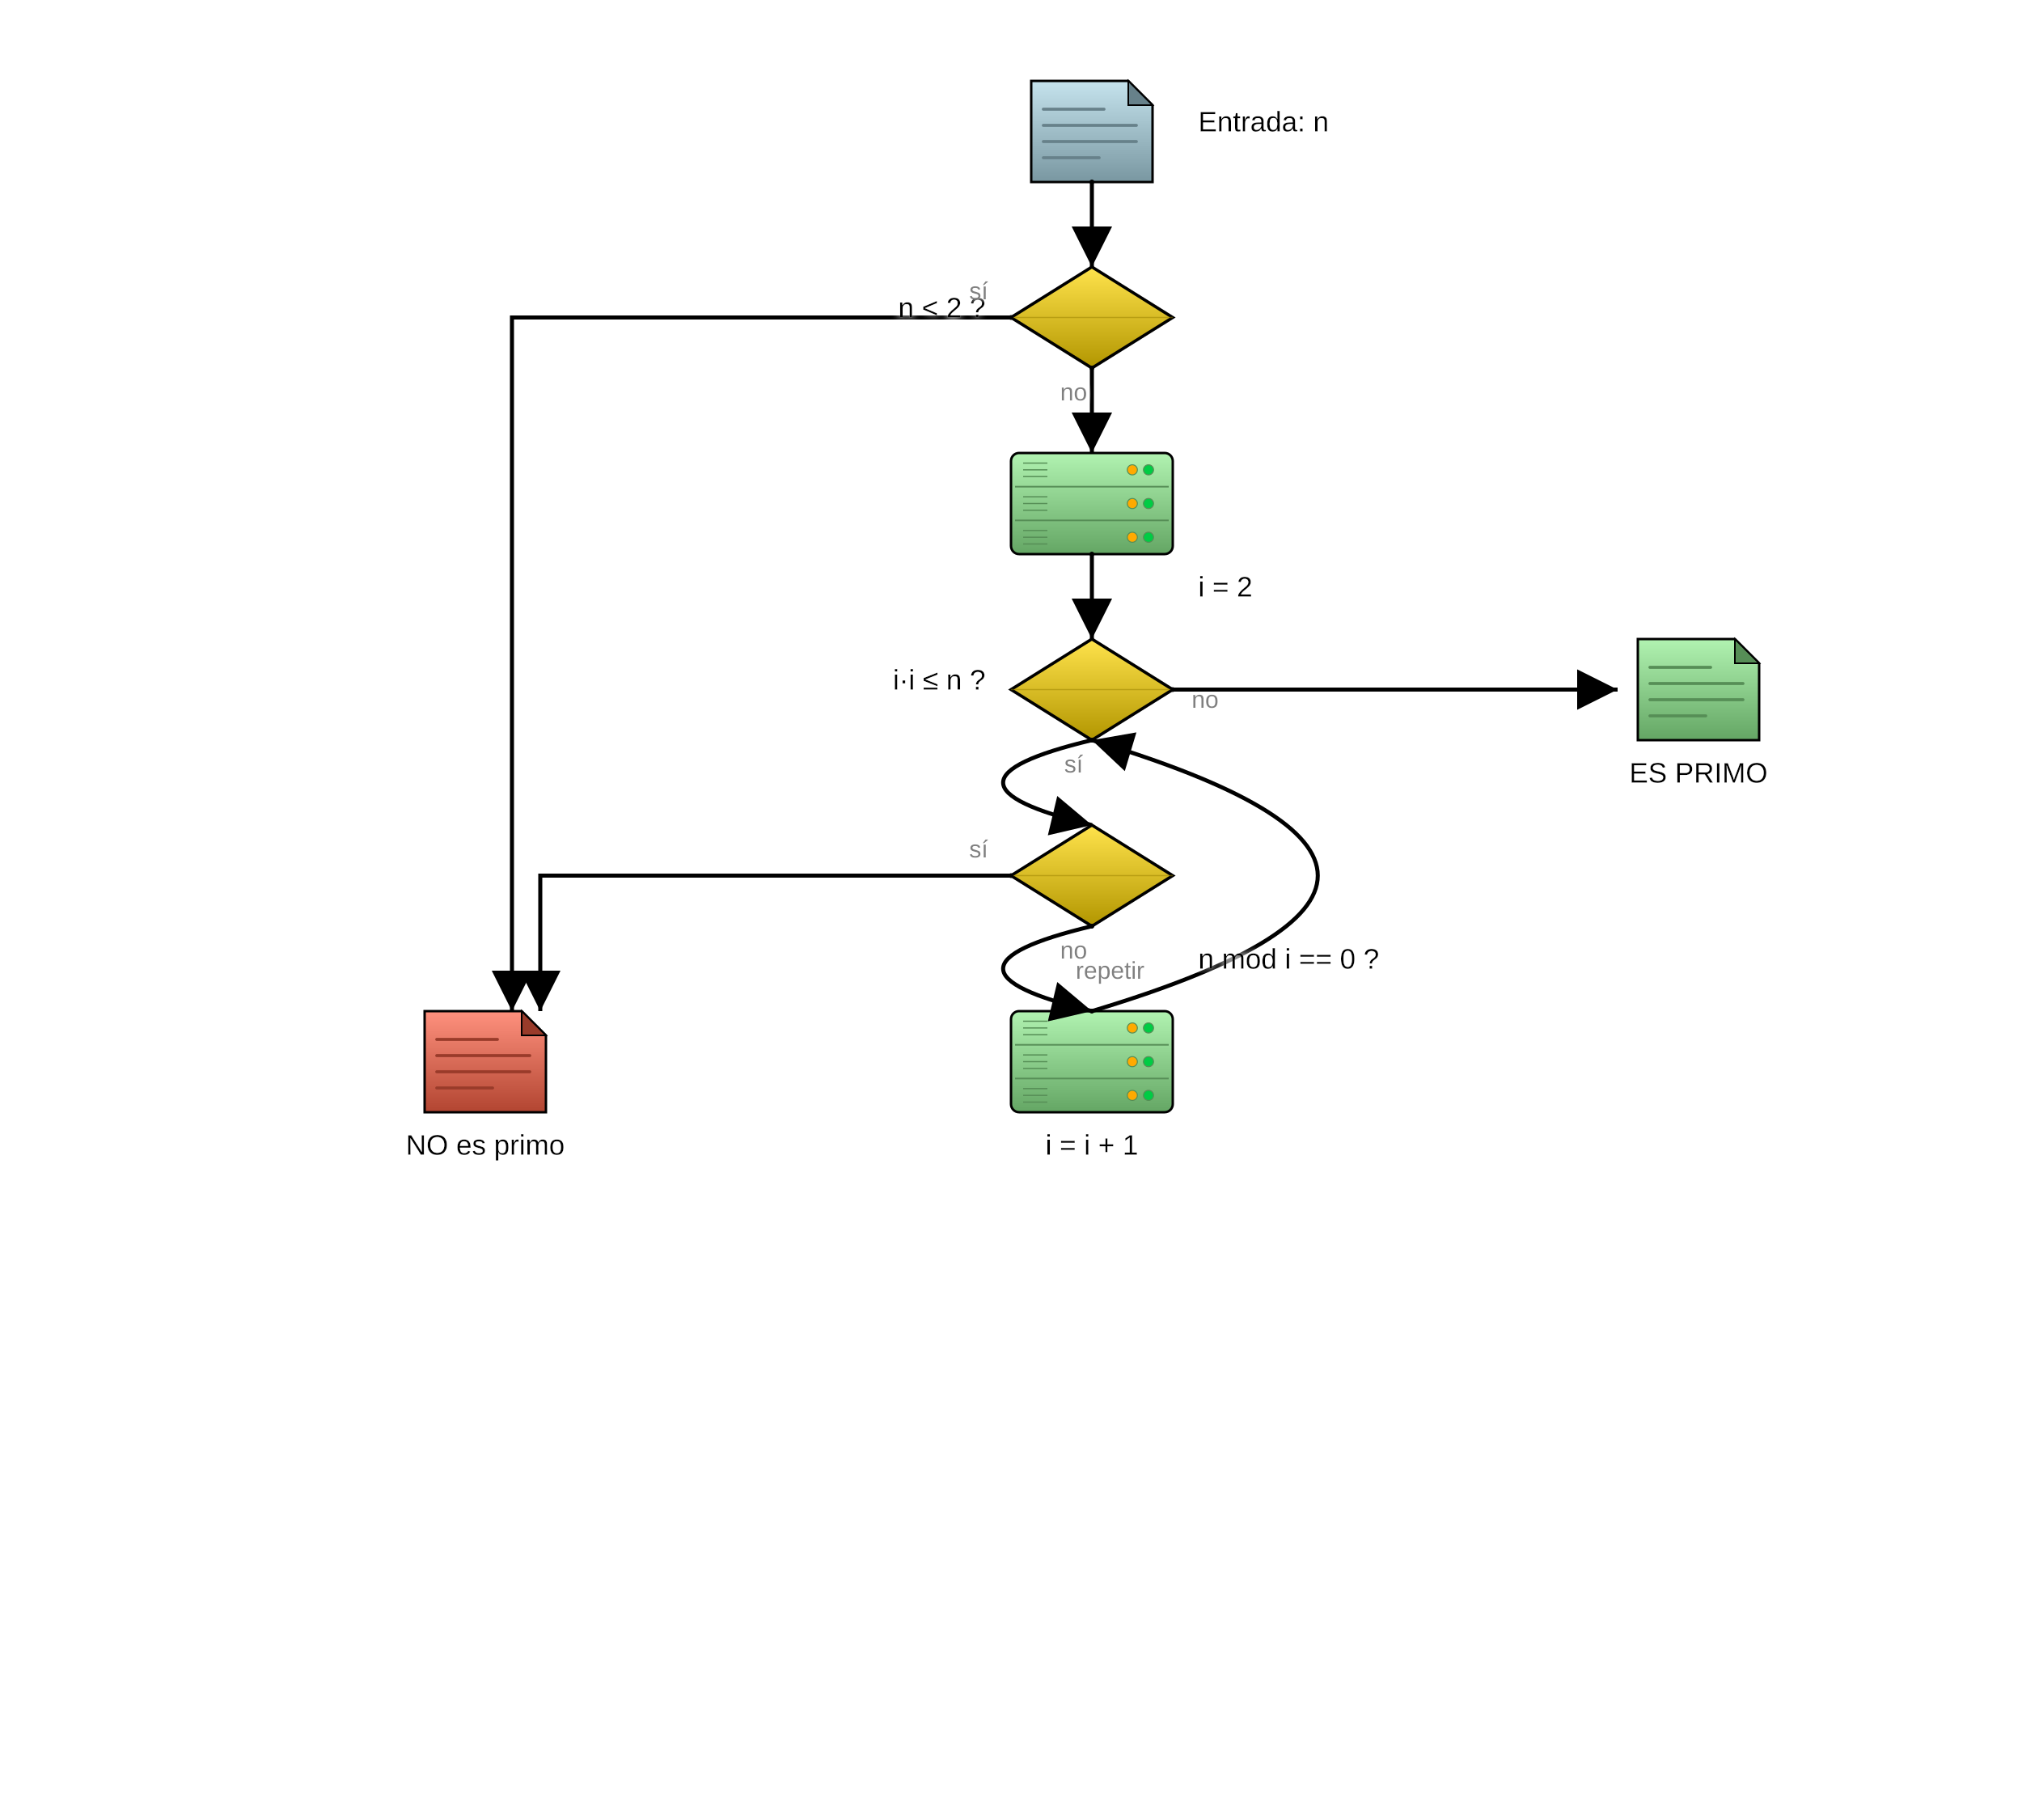
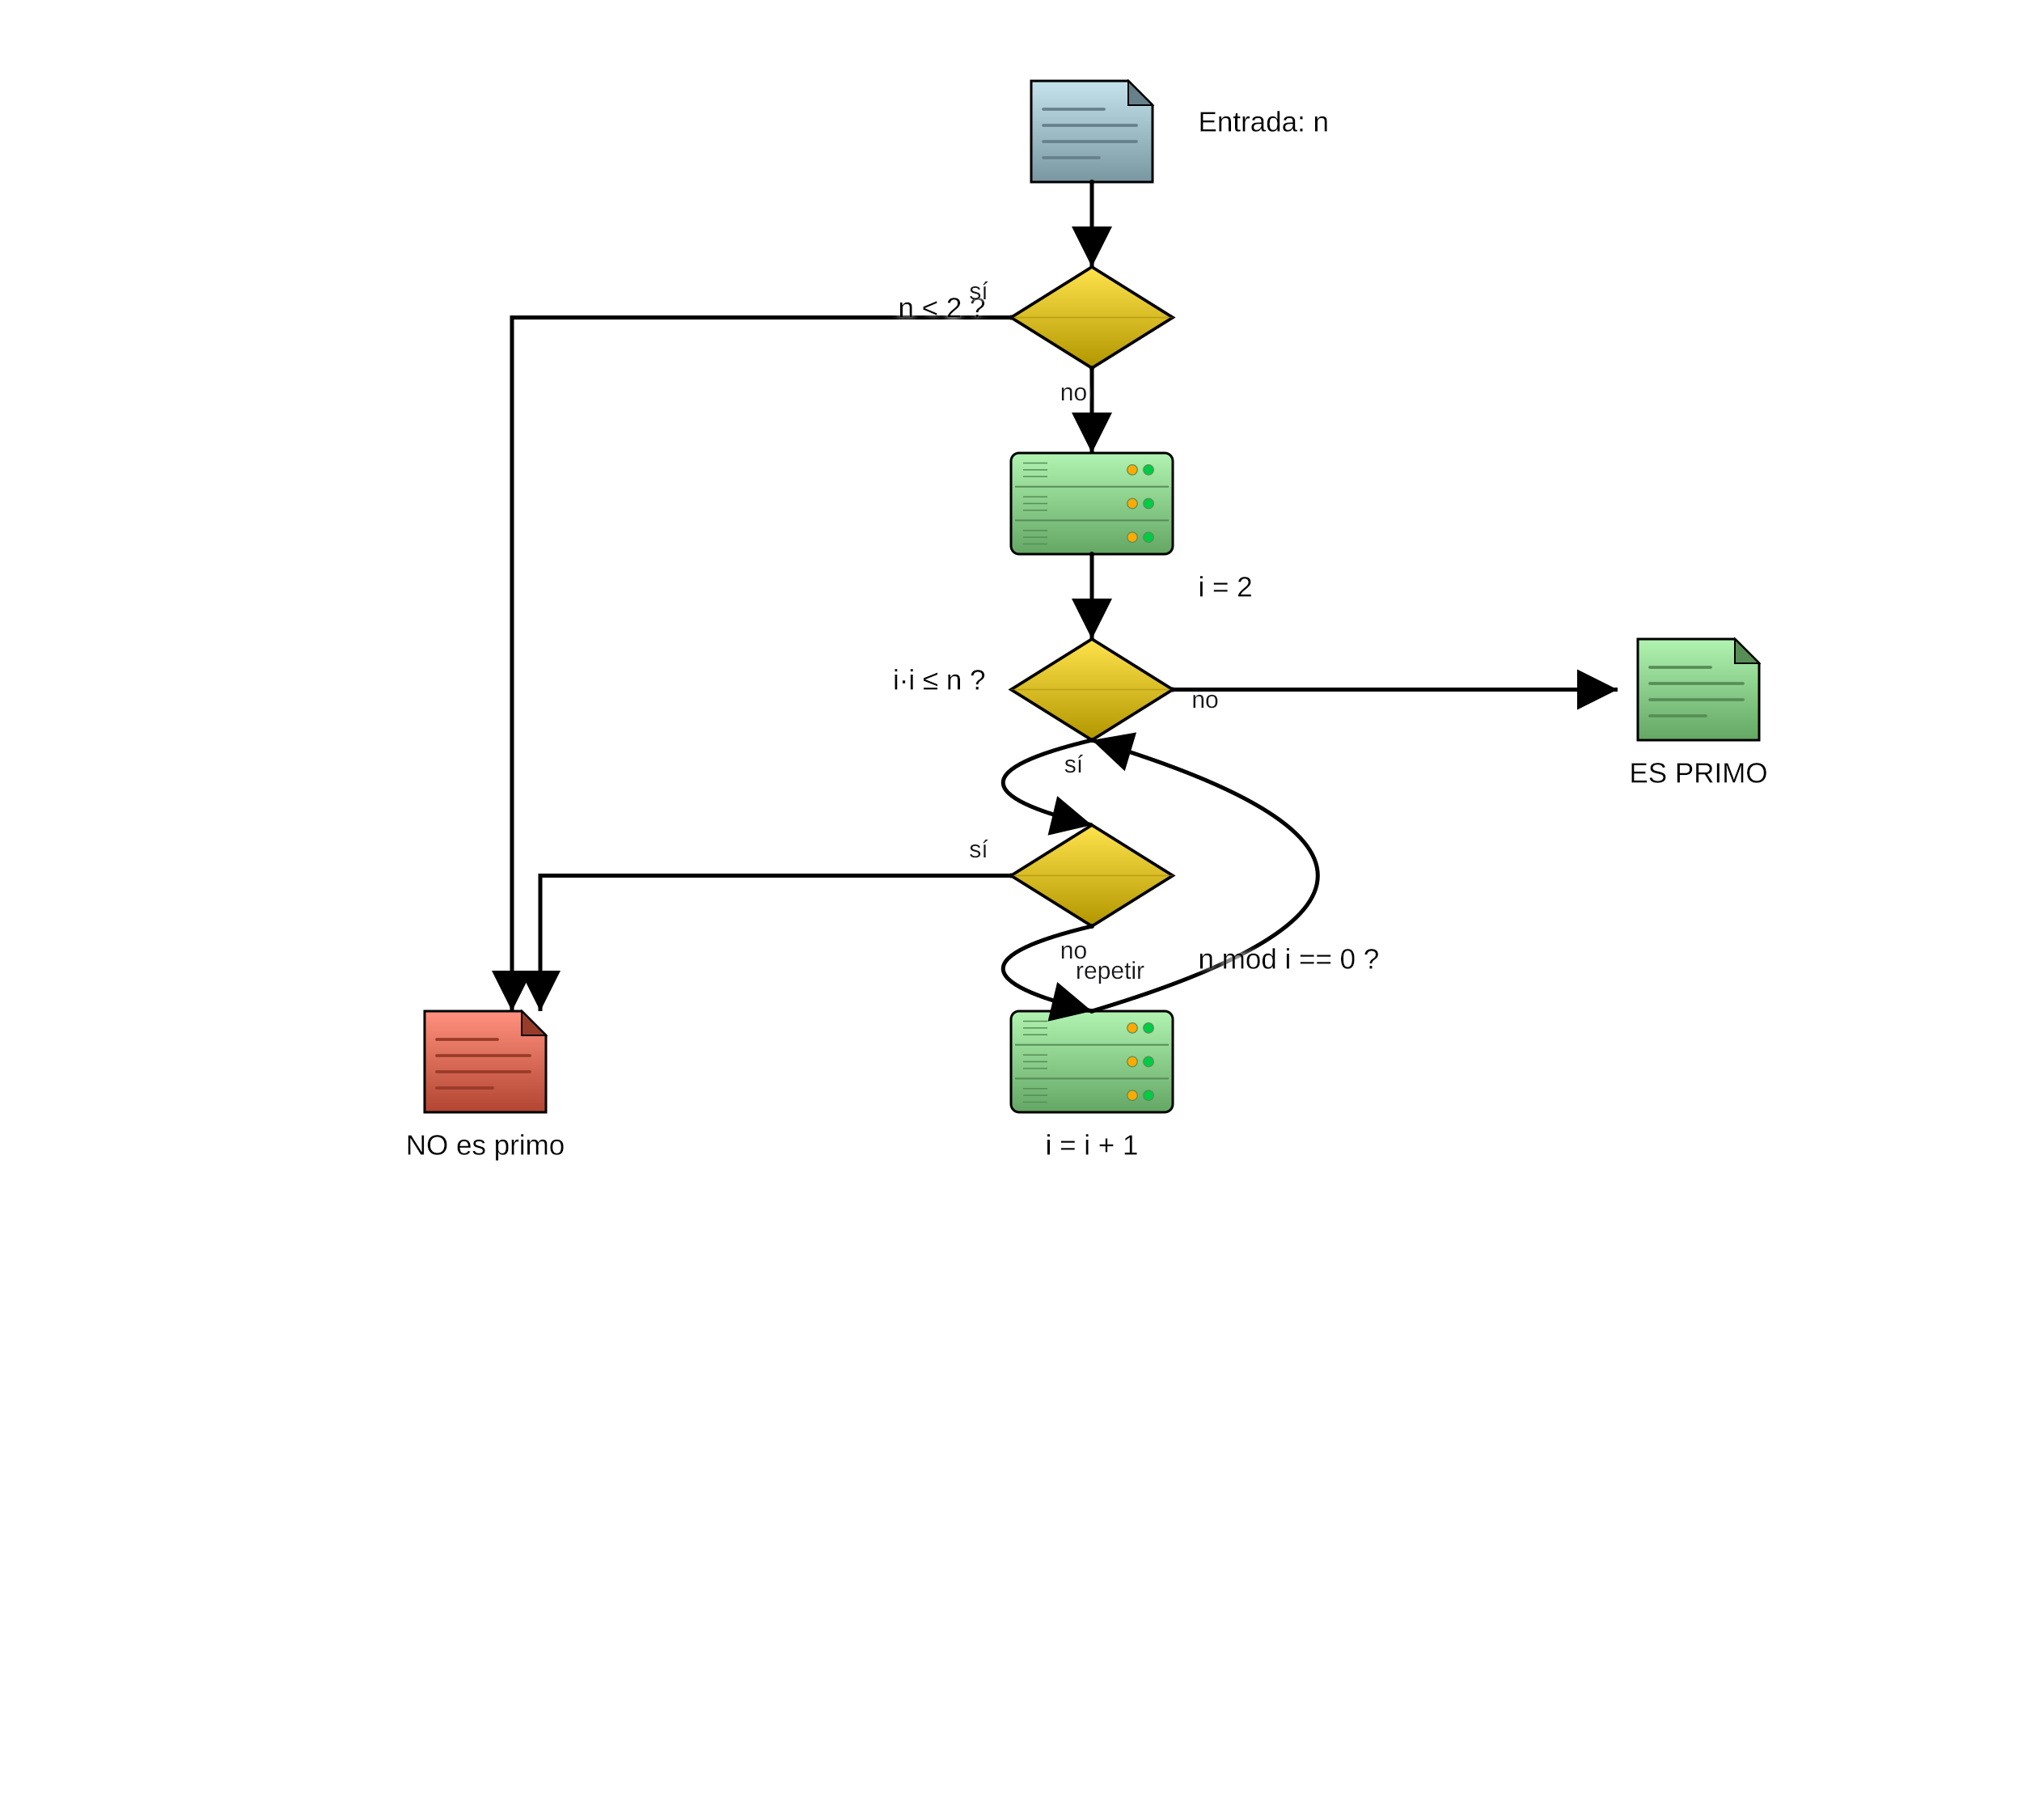
<svg xmlns="http://www.w3.org/2000/svg" baseProfile="full" height="900" version="1.1" viewBox="0,0,1000,900" width="1000">
  <defs>
    <filter height="140%" id="text-glow" width="140%" x="-20%" y="-20%">
      <feGaussianBlur in="SourceGraphic" result="blur" stdDeviation="2" />
      <feFlood flood-color="white" flood-opacity="1" result="color" />
      <feComposite in="color" in2="blur" operator="in" result="shadow" />
      <feMerge>
        <feMergeNode in="shadow" />
        <feMergeNode in="shadow" />
        <feMergeNode in="SourceGraphic" />
      </feMerge>
    </filter>
    <marker id="arrow-end" markerHeight="10" markerWidth="10" orient="auto" refX="10" refY="5">
      <path d="M 0 0 L 10 5 L 0 10 z" fill="black" />
    </marker>
    <marker id="arrow-start" markerHeight="10" markerWidth="10" orient="auto" refX="0" refY="5">
      <path d="M 10 0 L 0 5 L 10 10 z" fill="black" />
    </marker>
    <marker id="circle-start" markerHeight="2.4" markerUnits="userSpaceOnUse" markerWidth="2.4" orient="auto" refX="1.2" refY="1.2">
      <circle cx="1.2" cy="1.2" fill="black" r="1.2" />
    </marker>
    <marker id="circle-end" markerHeight="2.4" markerUnits="userSpaceOnUse" markerWidth="2.4" orient="auto" refX="1.2" refY="1.2">
      <circle cx="1.2" cy="1.2" fill="black" r="1.2" />
    </marker>
    <linearGradient id="gradient-start" x1="0%" x2="0%" y1="0%" y2="100%">
      <stop offset="0%" stop-color="#c5e3ed" />
      <stop offset="100%" stop-color="#7997a1" />
    </linearGradient>
    <linearGradient id="gradient-lt2" x1="0%" x2="0%" y1="0%" y2="100%">
      <stop offset="0%" stop-color="#ffe34c" />
      <stop offset="100%" stop-color="#b29600" />
    </linearGradient>
    <linearGradient id="gradient-init" x1="0%" x2="0%" y1="0%" y2="100%">
      <stop offset="0%" stop-color="#b1f3b1" />
      <stop offset="100%" stop-color="#64a664" />
    </linearGradient>
    <linearGradient id="gradient-cond" x1="0%" x2="0%" y1="0%" y2="100%">
      <stop offset="0%" stop-color="#ffe34c" />
      <stop offset="100%" stop-color="#b29600" />
    </linearGradient>
    <linearGradient id="gradient-divides" x1="0%" x2="0%" y1="0%" y2="100%">
      <stop offset="0%" stop-color="#ffe34c" />
      <stop offset="100%" stop-color="#b29600" />
    </linearGradient>
    <linearGradient id="gradient-inc" x1="0%" x2="0%" y1="0%" y2="100%">
      <stop offset="0%" stop-color="#b1f3b1" />
      <stop offset="100%" stop-color="#64a664" />
    </linearGradient>
    <linearGradient id="gradient-not_prime" x1="0%" x2="0%" y1="0%" y2="100%">
      <stop offset="0%" stop-color="#ff917e" />
      <stop offset="100%" stop-color="#b24531" />
    </linearGradient>
    <linearGradient id="gradient-prime" x1="0%" x2="0%" y1="0%" y2="100%">
      <stop offset="0%" stop-color="#b1f3b1" />
      <stop offset="100%" stop-color="#64a664" />
    </linearGradient>
  </defs>
  <g id="start">
    <polygon fill="url(#gradient-start)" points="510.0,40.0 558.0,40.0 570.0,52.0 570.0,90.0 510.0,90.0" stroke="black" stroke-width="1.2" />
    <polygon fill="#67818a" points="558.0,40.0 570.0,52.0 558.0,52.0" stroke="black" stroke-width="0.8" />
    <line stroke="#67818a" stroke-linecap="round" stroke-width="1.5" x1="516.0" x2="546.0" y1="54.0" y2="54.0" />
    <line stroke="#67818a" stroke-linecap="round" stroke-width="1.5" x1="516.0" x2="562.0" y1="62.0" y2="62.0" />
    <line stroke="#67818a" stroke-linecap="round" stroke-width="1.5" x1="516.0" x2="562.0" y1="70.0" y2="70.0" />
    <line stroke="#67818a" stroke-linecap="round" stroke-width="1.5" x1="516.0" x2="543.6" y1="78.0" y2="78.0" />
  </g>
  <g id="lt2">
    <polygon fill="url(#gradient-lt2)" points="540.0,132.0 580.0,157.0 540.0,182.0 500.0,157.0" stroke="black" stroke-width="1.5" />
    <line opacity="0.5" stroke="#998100" stroke-width="0.6" x1="500.0" x2="580.0" y1="157.0" y2="157.0" />
  </g>
  <g id="init">
    <rect fill="url(#gradient-init)" height="50" rx="4" ry="4" stroke="black" stroke-width="1.2" width="80" x="500.0" y="224.0" />
    <line stroke="#568e56" stroke-width="0.8" x1="502.0" x2="578.0" y1="240.667" y2="240.667" />
    <line stroke="#568e56" stroke-width="0.8" x1="502.0" x2="578.0" y1="257.333" y2="257.333" />
    <circle cx="568.0" cy="232.333" fill="#00cc44" r="2.5" stroke="#568e56" stroke-width="0.5" />
    <circle cx="560.0" cy="232.333" fill="#ffaa00" r="2.5" stroke="#568e56" stroke-width="0.5" />
    <circle cx="568.0" cy="249.0" fill="#00cc44" r="2.5" stroke="#568e56" stroke-width="0.5" />
    <circle cx="560.0" cy="249.0" fill="#ffaa00" r="2.5" stroke="#568e56" stroke-width="0.5" />
    <circle cx="568.0" cy="265.667" fill="#00cc44" r="2.5" stroke="#568e56" stroke-width="0.5" />
    <circle cx="560.0" cy="265.667" fill="#ffaa00" r="2.5" stroke="#568e56" stroke-width="0.5" />
    <line stroke="#568e56" stroke-width="0.6" x1="506.0" x2="518.0" y1="229.0" y2="229.0" />
    <line stroke="#568e56" stroke-width="0.6" x1="506.0" x2="518.0" y1="232.333" y2="232.333" />
    <line stroke="#568e56" stroke-width="0.6" x1="506.0" x2="518.0" y1="235.667" y2="235.667" />
    <line stroke="#568e56" stroke-width="0.6" x1="506.0" x2="518.0" y1="245.667" y2="245.667" />
    <line stroke="#568e56" stroke-width="0.6" x1="506.0" x2="518.0" y1="249.0" y2="249.0" />
    <line stroke="#568e56" stroke-width="0.6" x1="506.0" x2="518.0" y1="252.333" y2="252.333" />
    <line stroke="#568e56" stroke-width="0.6" x1="506.0" x2="518.0" y1="262.333" y2="262.333" />
    <line stroke="#568e56" stroke-width="0.6" x1="506.0" x2="518.0" y1="265.667" y2="265.667" />
    <line stroke="#568e56" stroke-width="0.6" x1="506.0" x2="518.0" y1="269.0" y2="269.0" />
  </g>
  <g id="cond">
    <polygon fill="url(#gradient-cond)" points="540.0,316.0 580.0,341.0 540.0,366.0 500.0,341.0" stroke="black" stroke-width="1.5" />
    <line opacity="0.5" stroke="#998100" stroke-width="0.6" x1="500.0" x2="580.0" y1="341.0" y2="341.0" />
  </g>
  <g id="divides">
    <polygon fill="url(#gradient-divides)" points="540.0,408.0 580.0,433.0 540.0,458.0 500.0,433.0" stroke="black" stroke-width="1.5" />
    <line opacity="0.5" stroke="#998100" stroke-width="0.6" x1="500.0" x2="580.0" y1="433.0" y2="433.0" />
  </g>
  <g id="inc">
    <rect fill="url(#gradient-inc)" height="50" rx="4" ry="4" stroke="black" stroke-width="1.2" width="80" x="500.0" y="500.0" />
    <line stroke="#568e56" stroke-width="0.8" x1="502.0" x2="578.0" y1="516.667" y2="516.667" />
    <line stroke="#568e56" stroke-width="0.8" x1="502.0" x2="578.0" y1="533.333" y2="533.333" />
    <circle cx="568.0" cy="508.333" fill="#00cc44" r="2.5" stroke="#568e56" stroke-width="0.5" />
    <circle cx="560.0" cy="508.333" fill="#ffaa00" r="2.5" stroke="#568e56" stroke-width="0.5" />
    <circle cx="568.0" cy="525.0" fill="#00cc44" r="2.5" stroke="#568e56" stroke-width="0.5" />
    <circle cx="560.0" cy="525.0" fill="#ffaa00" r="2.5" stroke="#568e56" stroke-width="0.5" />
    <circle cx="568.0" cy="541.667" fill="#00cc44" r="2.5" stroke="#568e56" stroke-width="0.5" />
    <circle cx="560.0" cy="541.667" fill="#ffaa00" r="2.5" stroke="#568e56" stroke-width="0.5" />
    <line stroke="#568e56" stroke-width="0.6" x1="506.0" x2="518.0" y1="505.0" y2="505.0" />
    <line stroke="#568e56" stroke-width="0.6" x1="506.0" x2="518.0" y1="508.333" y2="508.333" />
    <line stroke="#568e56" stroke-width="0.6" x1="506.0" x2="518.0" y1="511.667" y2="511.667" />
    <line stroke="#568e56" stroke-width="0.6" x1="506.0" x2="518.0" y1="521.667" y2="521.667" />
    <line stroke="#568e56" stroke-width="0.6" x1="506.0" x2="518.0" y1="525.0" y2="525.0" />
    <line stroke="#568e56" stroke-width="0.6" x1="506.0" x2="518.0" y1="528.333" y2="528.333" />
    <line stroke="#568e56" stroke-width="0.6" x1="506.0" x2="518.0" y1="538.333" y2="538.333" />
    <line stroke="#568e56" stroke-width="0.6" x1="506.0" x2="518.0" y1="541.667" y2="541.667" />
    <line stroke="#568e56" stroke-width="0.6" x1="506.0" x2="518.0" y1="545.0" y2="545.0" />
  </g>
  <g id="not_prime">
    <polygon fill="url(#gradient-not_prime)" points="210.0,500.0 258.0,500.0 270.0,512.0 270.0,550.0 210.0,550.0" stroke="black" stroke-width="1.2" />
    <polygon fill="#993b2a" points="258.0,500.0 270.0,512.0 258.0,512.0" stroke="black" stroke-width="0.8" />
    <line stroke="#993b2a" stroke-linecap="round" stroke-width="1.5" x1="216.0" x2="246.0" y1="514.0" y2="514.0" />
    <line stroke="#993b2a" stroke-linecap="round" stroke-width="1.5" x1="216.0" x2="262.0" y1="522.0" y2="522.0" />
    <line stroke="#993b2a" stroke-linecap="round" stroke-width="1.5" x1="216.0" x2="262.0" y1="530.0" y2="530.0" />
    <line stroke="#993b2a" stroke-linecap="round" stroke-width="1.5" x1="216.0" x2="243.6" y1="538.0" y2="538.0" />
  </g>
  <g id="prime">
    <polygon fill="url(#gradient-prime)" points="810.0,316.0 858.0,316.0 870.0,328.0 870.0,366.0 810.0,366.0" stroke="black" stroke-width="1.2" />
    <polygon fill="#568e56" points="858.0,316.0 870.0,328.0 858.0,328.0" stroke="black" stroke-width="0.8" />
    <line stroke="#568e56" stroke-linecap="round" stroke-width="1.5" x1="816.0" x2="846.0" y1="330.0" y2="330.0" />
    <line stroke="#568e56" stroke-linecap="round" stroke-width="1.5" x1="816.0" x2="862.0" y1="338.0" y2="338.0" />
    <line stroke="#568e56" stroke-linecap="round" stroke-width="1.5" x1="816.0" x2="862.0" y1="346.0" y2="346.0" />
    <line stroke="#568e56" stroke-linecap="round" stroke-width="1.5" x1="816.0" x2="843.6" y1="354.0" y2="354.0" />
  </g>
  <polyline fill="none" marker-end="url(#arrow-end)" marker-start="url(#circle-start)" points="540.0,90.0 540.0,132.0" stroke="black" stroke-width="2" />
  <polyline fill="none" marker-end="url(#arrow-end)" marker-start="url(#circle-start)" points="500.0,157.0 253.2,157.0 253.2,500.0" stroke="black" stroke-width="2" />
  <polyline fill="none" marker-end="url(#arrow-end)" marker-start="url(#circle-start)" points="540.0,182.0 540.0,224.0" stroke="black" stroke-width="2" />
  <polyline fill="none" marker-end="url(#arrow-end)" marker-start="url(#circle-start)" points="540.0,274.0 540.0,316.0" stroke="black" stroke-width="2" />
  <polyline fill="none" marker-end="url(#arrow-end)" marker-start="url(#circle-start)" points="580.0,341.0 800.0,341.0" stroke="black" stroke-width="2" />
  <path d="M 540.0,366.0 C 481.48,380.0 481.48,394.0 540.0,408.0" fill="none" marker-end="url(#arrow-end)" marker-start="url(#circle-start)" stroke="black" stroke-width="2" />
  <polyline fill="none" marker-end="url(#arrow-end)" marker-start="url(#circle-start)" points="500.0,433.0 267.2,433.0 267.2,500.0" stroke="black" stroke-width="2" />
  <path d="M 540.0,458.0 C 481.48,472.0 481.48,486.0 540.0,500.0" fill="none" marker-end="url(#arrow-end)" marker-start="url(#circle-start)" stroke="black" stroke-width="2" />
  <path d="M 540.0,500.0 C 688.96,455.333 688.96,410.667 540.0,366.0" fill="none" marker-end="url(#arrow-end)" marker-start="url(#circle-start)" stroke="black" stroke-width="2" />
  <text fill="black" filter="url(#text-glow)" font-family="Arial, sans-serif" font-size="14px" text-anchor="start" x="592.6" y="65.0">Entrada: n</text>
  <text fill="black" filter="url(#text-glow)" font-family="Arial, sans-serif" font-size="14px" text-anchor="end" x="487.4" y="157.0">n &lt; 2 ?</text>
  <text fill="black" filter="url(#text-glow)" font-family="Arial, sans-serif" font-size="14px" text-anchor="start" x="592.6" y="295.0">i = 2</text>
  <text fill="black" filter="url(#text-glow)" font-family="Arial, sans-serif" font-size="14px" text-anchor="end" x="487.4" y="341.0">i·i ≤ n ?</text>
  <text fill="black" filter="url(#text-glow)" font-family="Arial, sans-serif" font-size="14px" text-anchor="start" x="592.6" y="479.0">n mod i == 0 ?</text>
  <text fill="black" filter="url(#text-glow)" font-family="Arial, sans-serif" font-size="14px" text-anchor="middle" x="540.0" y="571.0">i = i + 1</text>
  <text fill="black" filter="url(#text-glow)" font-family="Arial, sans-serif" font-size="14px" text-anchor="middle" x="240.0" y="571.0">NO es primo</text>
  <text fill="black" filter="url(#text-glow)" font-family="Arial, sans-serif" font-size="14px" text-anchor="middle" x="840.0" y="387.0">ES PRIMO</text>
-   <text fill="gray" filter="url(#text-glow)" font-family="Arial, sans-serif" font-size="12px" text-anchor="middle" x="484.0" y="148.0">sí</text>
-   <text fill="gray" filter="url(#text-glow)" font-family="Arial, sans-serif" font-size="12px" text-anchor="middle" x="531.0" y="198.0">no</text>
-   <text fill="gray" filter="url(#text-glow)" font-family="Arial, sans-serif" font-size="12px" text-anchor="middle" x="596.0" y="350.0">no</text>
-   <text fill="gray" filter="url(#text-glow)" font-family="Arial, sans-serif" font-size="12px" text-anchor="middle" x="531.0" y="382.0">sí</text>
-   <text fill="gray" filter="url(#text-glow)" font-family="Arial, sans-serif" font-size="12px" text-anchor="middle" x="484.0" y="424.0">sí</text>
-   <text fill="gray" filter="url(#text-glow)" font-family="Arial, sans-serif" font-size="12px" text-anchor="middle" x="531.0" y="474.0">no</text>
-   <text fill="gray" filter="url(#text-glow)" font-family="Arial, sans-serif" font-size="12px" text-anchor="middle" x="549.0" y="484.0">repetir</text>
+   <text fill="#14181d" filter="url(#text-glow)" font-family="Arial, sans-serif" font-size="12px" text-anchor="middle" x="484.0" y="148.0">sí</text>
+   <text fill="#14181d" filter="url(#text-glow)" font-family="Arial, sans-serif" font-size="12px" text-anchor="middle" x="531.0" y="198.0">no</text>
+   <text fill="#14181d" filter="url(#text-glow)" font-family="Arial, sans-serif" font-size="12px" text-anchor="middle" x="596.0" y="350.0">no</text>
+   <text fill="#14181d" filter="url(#text-glow)" font-family="Arial, sans-serif" font-size="12px" text-anchor="middle" x="531.0" y="382.0">sí</text>
+   <text fill="#14181d" filter="url(#text-glow)" font-family="Arial, sans-serif" font-size="12px" text-anchor="middle" x="484.0" y="424.0">sí</text>
+   <text fill="#14181d" filter="url(#text-glow)" font-family="Arial, sans-serif" font-size="12px" text-anchor="middle" x="531.0" y="474.0">no</text>
+   <text fill="#14181d" filter="url(#text-glow)" font-family="Arial, sans-serif" font-size="12px" text-anchor="middle" x="549.0" y="484.0">repetir</text>
</svg>
